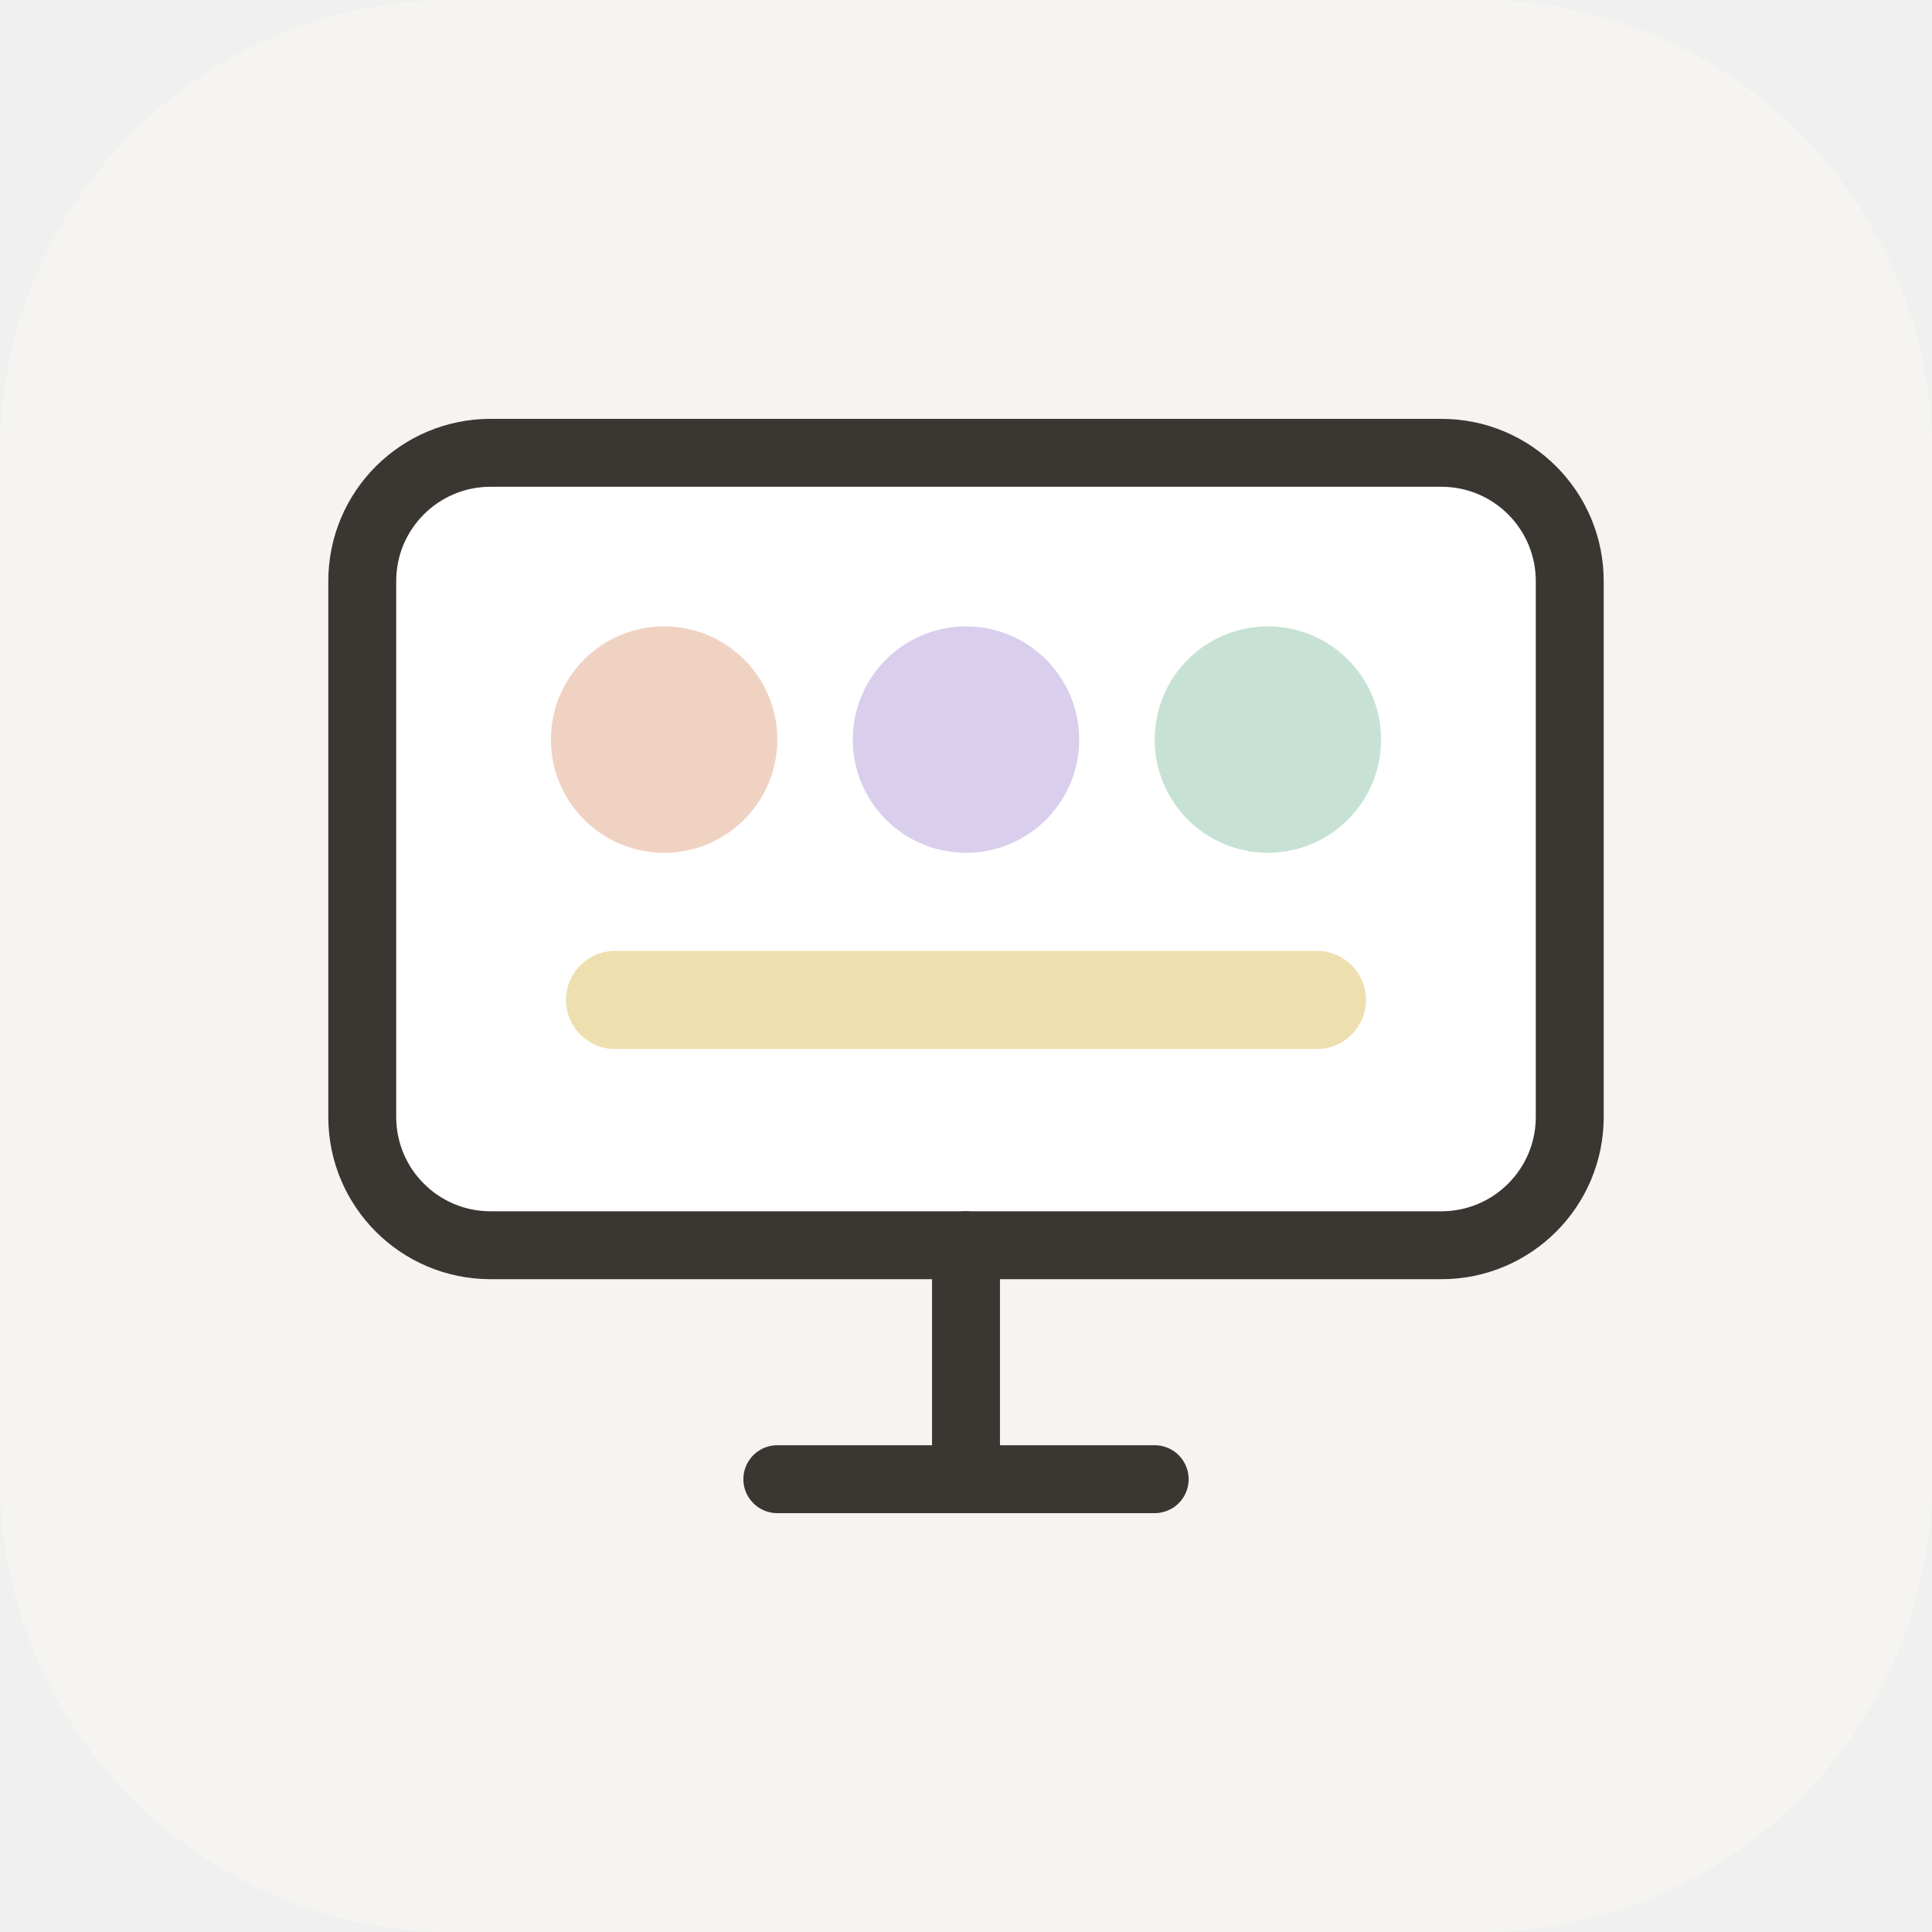
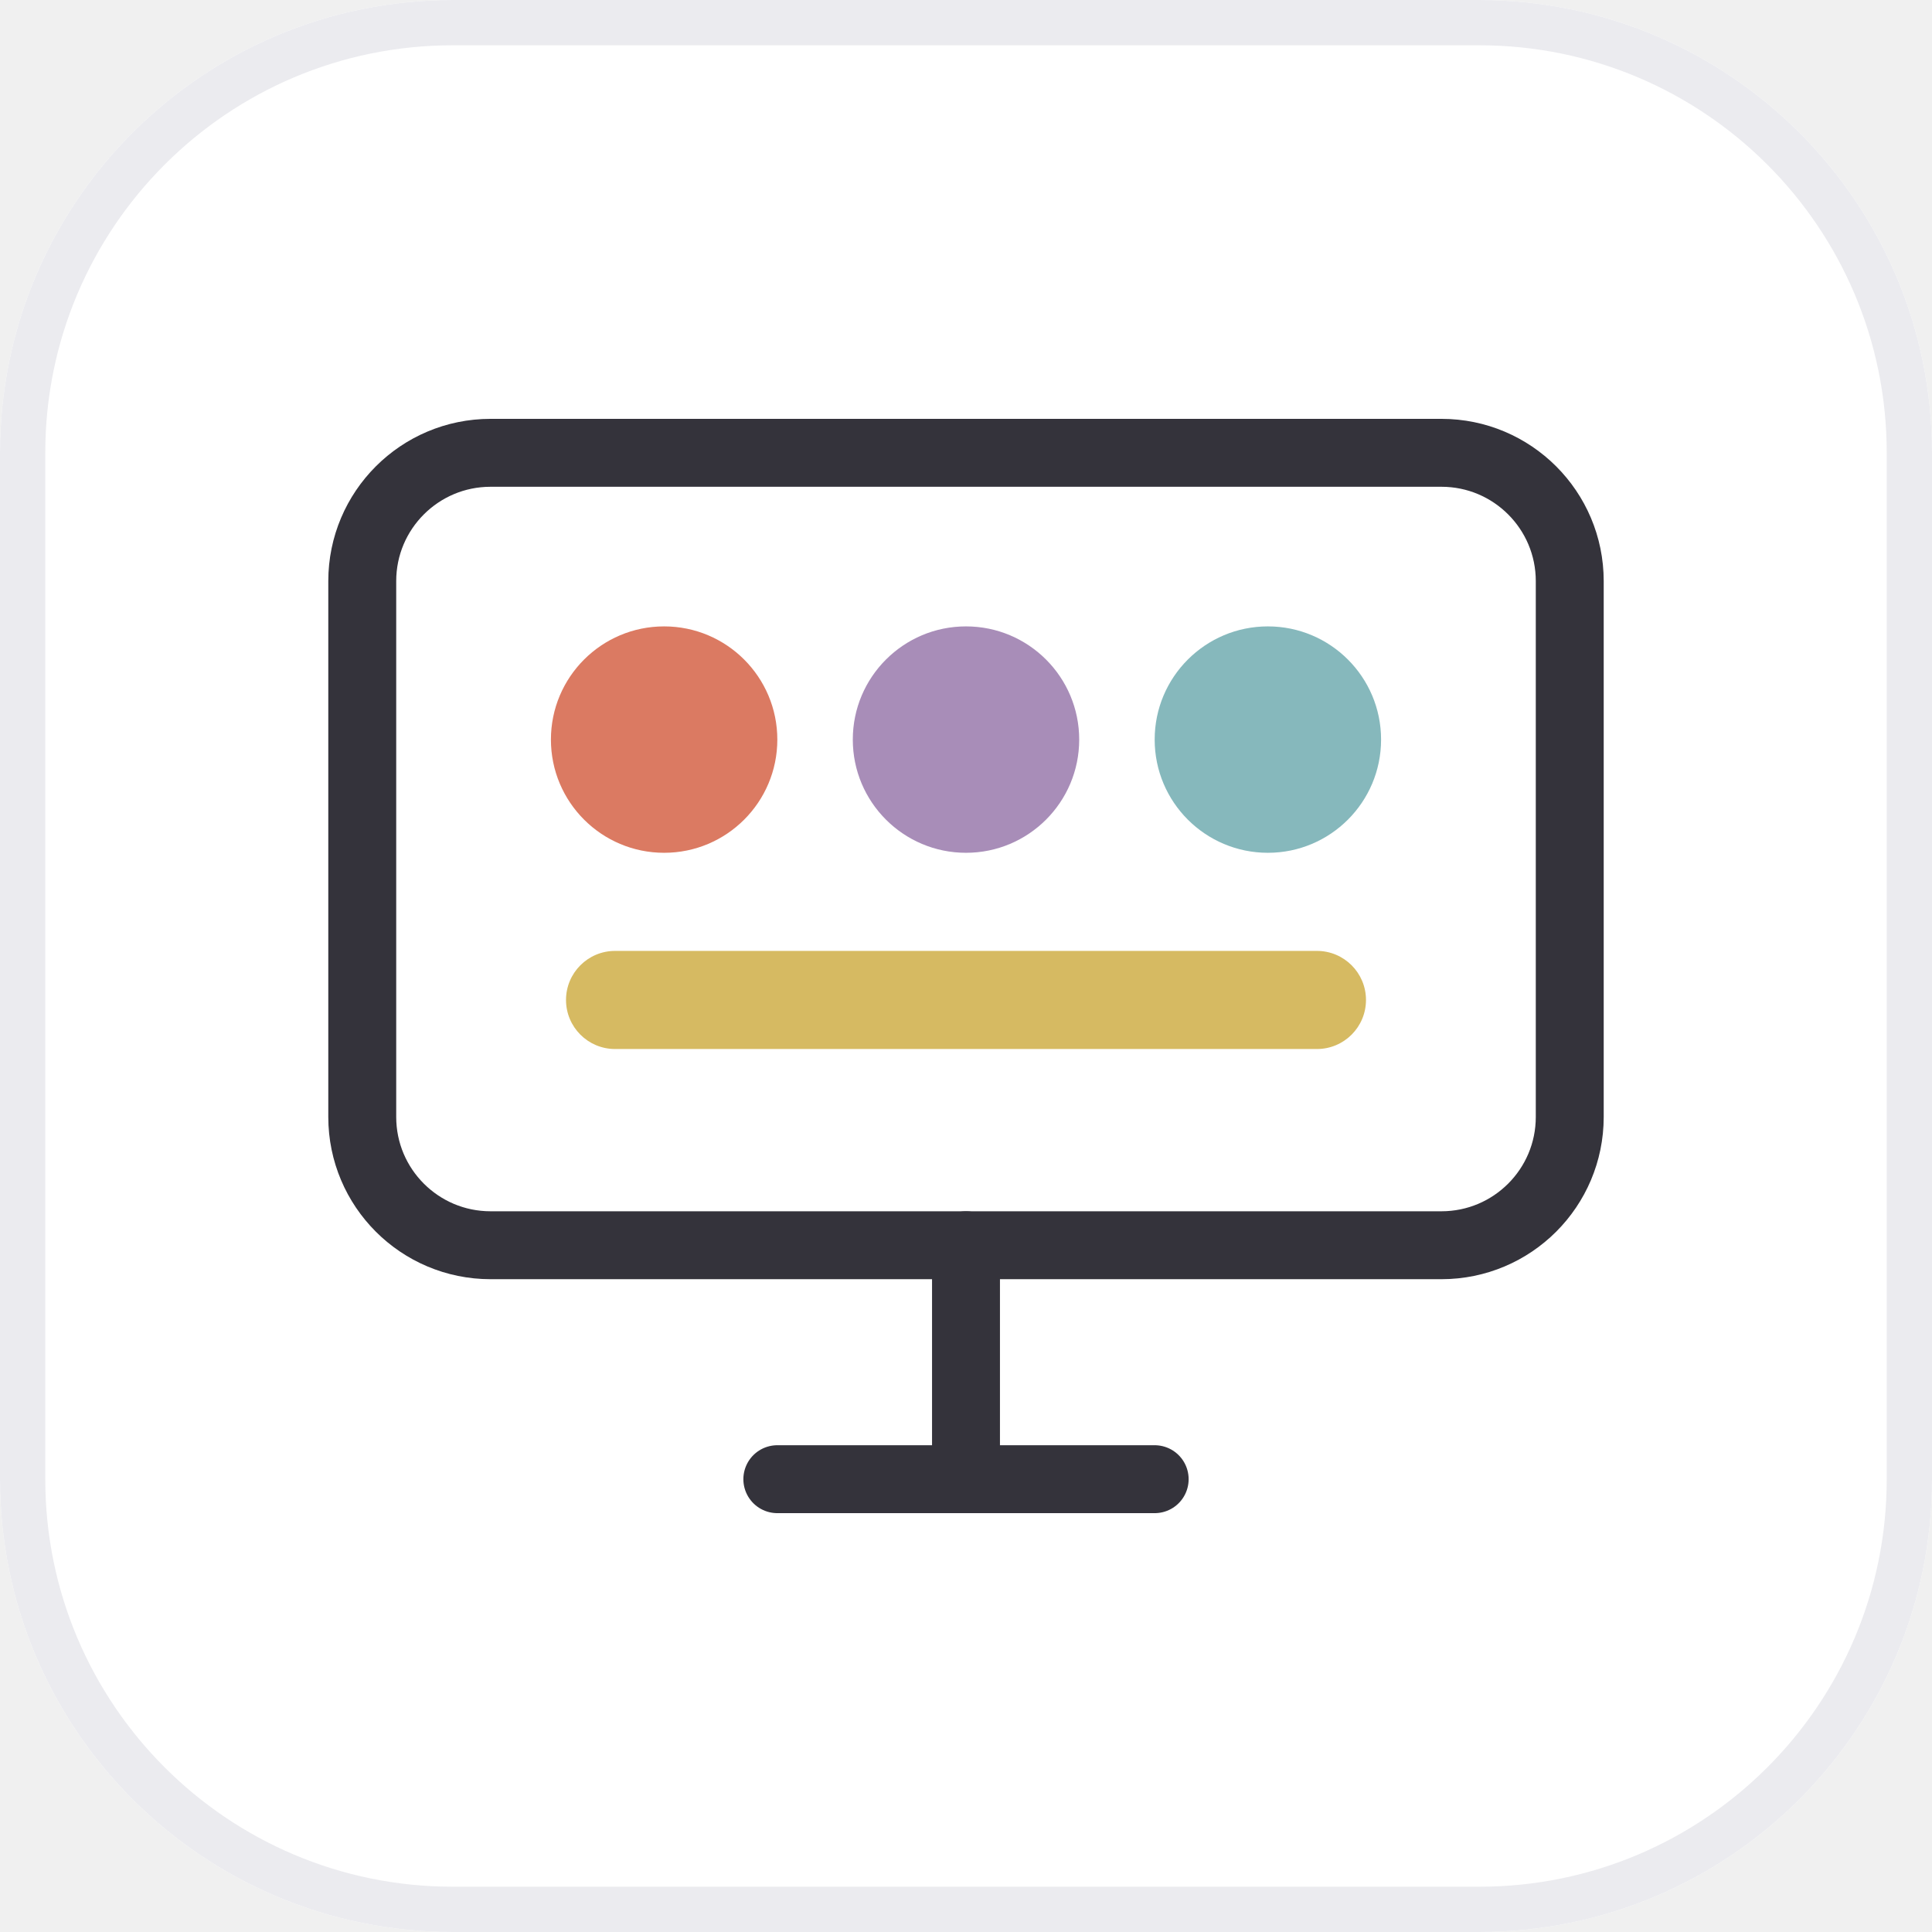
<svg xmlns="http://www.w3.org/2000/svg" viewBox="0 0 512 512">
-   <rect width="512" height="512" rx="120" fill="#f6f4f0" />
-   <rect x="96" y="120" width="320" height="210" rx="34" fill="#ffffff" stroke="#3a3733" stroke-width="18" />
-   <path d="M206 392h100M256 330v62" stroke="#3a3733" stroke-width="18" stroke-linecap="round" />
-   <circle cx="176" cy="196" r="30" fill="#f0d2c3" />
-   <circle cx="256" cy="196" r="30" fill="#d9cfec" />
-   <circle cx="336" cy="196" r="30" fill="#c7e2d5" />
-   <rect x="150" y="252" width="212" height="26" rx="13" fill="#eedfae" />
+   <rect width="512" height="512" rx="120" fill="#ffffff" />
+   <rect x="6" y="6" width="500" height="500" rx="114" fill="none" stroke="#ebebef" stroke-width="12" />
+   <rect x="96" y="120" width="320" height="210" rx="34" fill="#ffffff" stroke="#34333b" stroke-width="18" />
+   <path d="M206 392h100M256 330v62" stroke="#34333b" stroke-width="18" stroke-linecap="round" />
+   <circle cx="176" cy="196" r="30" fill="#db7a62" />
+   <circle cx="256" cy="196" r="30" fill="#a88db8" />
+   <circle cx="336" cy="196" r="30" fill="#86b8bc" />
+   <rect x="150" y="252" width="212" height="26" rx="13" fill="#d6ba62" />
</svg>
